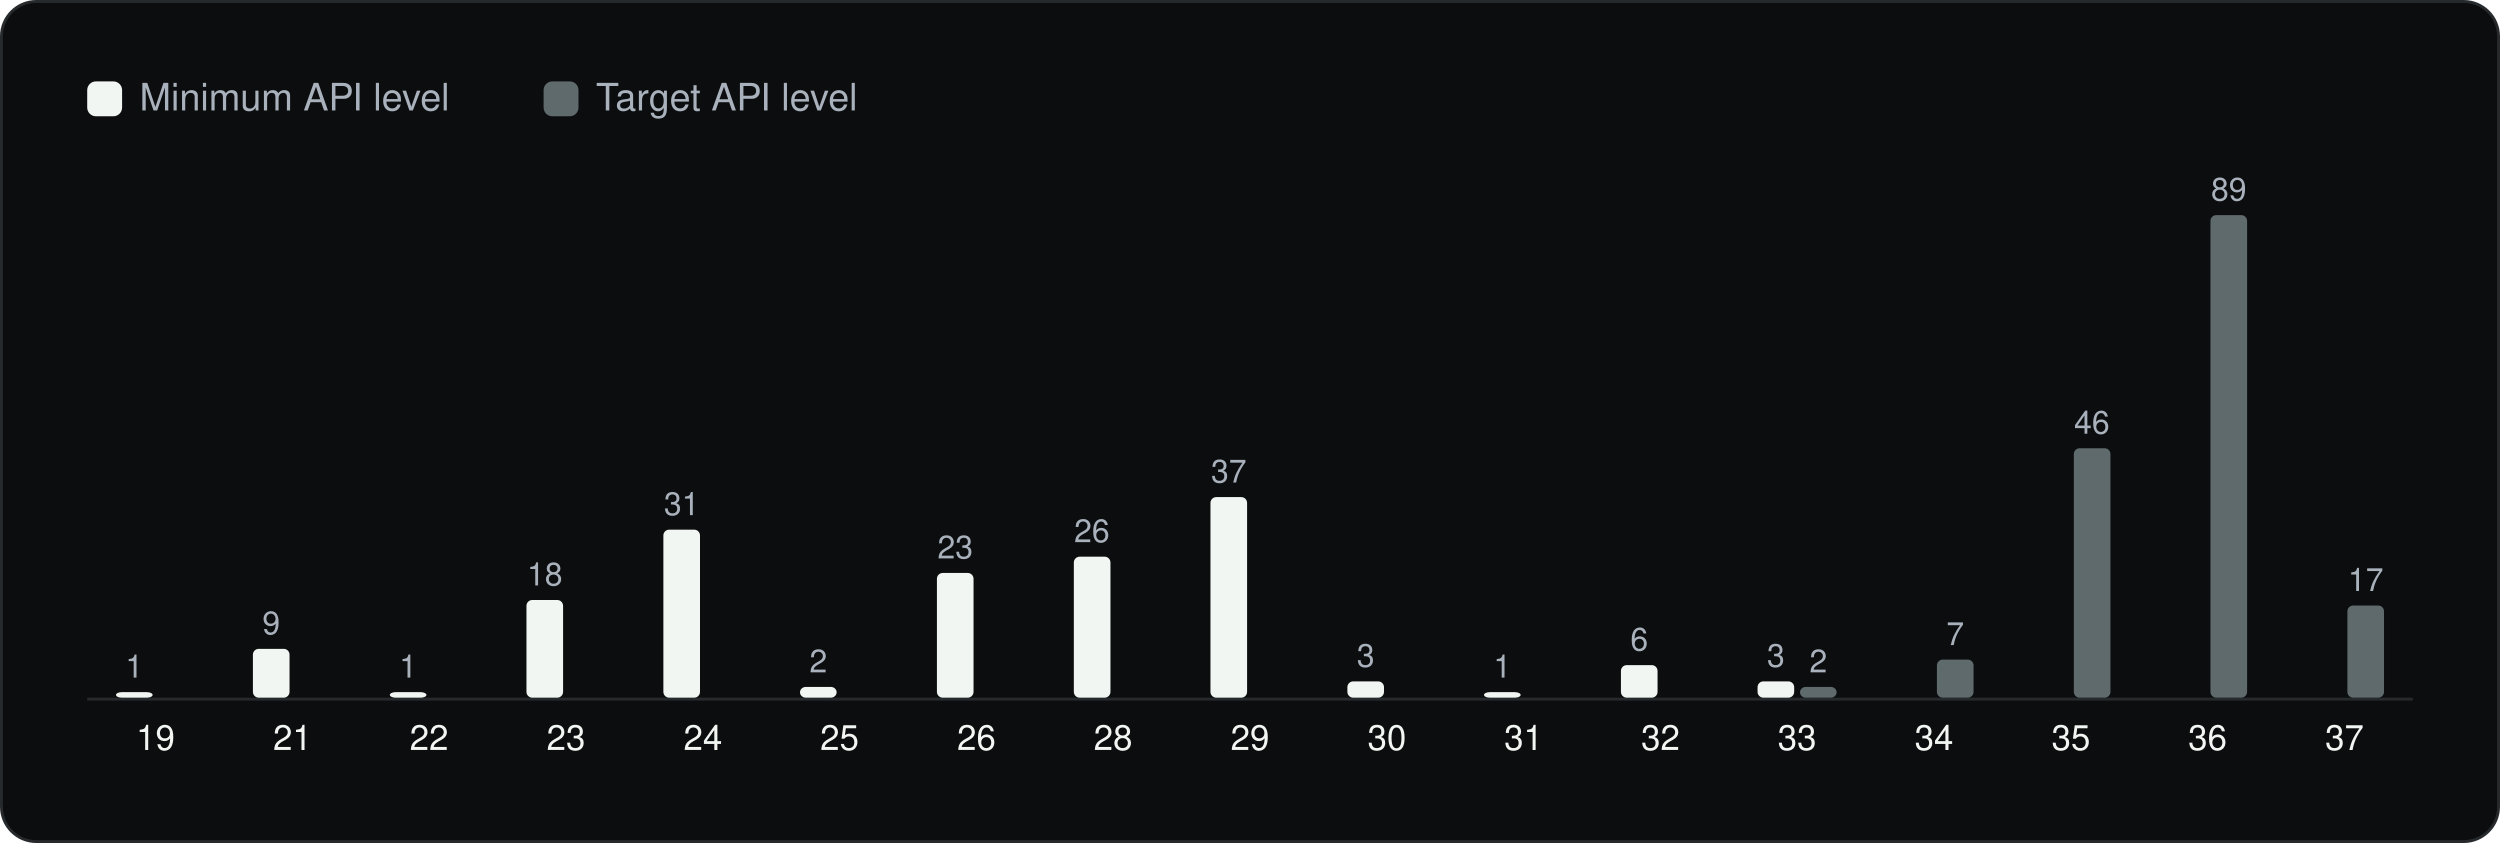
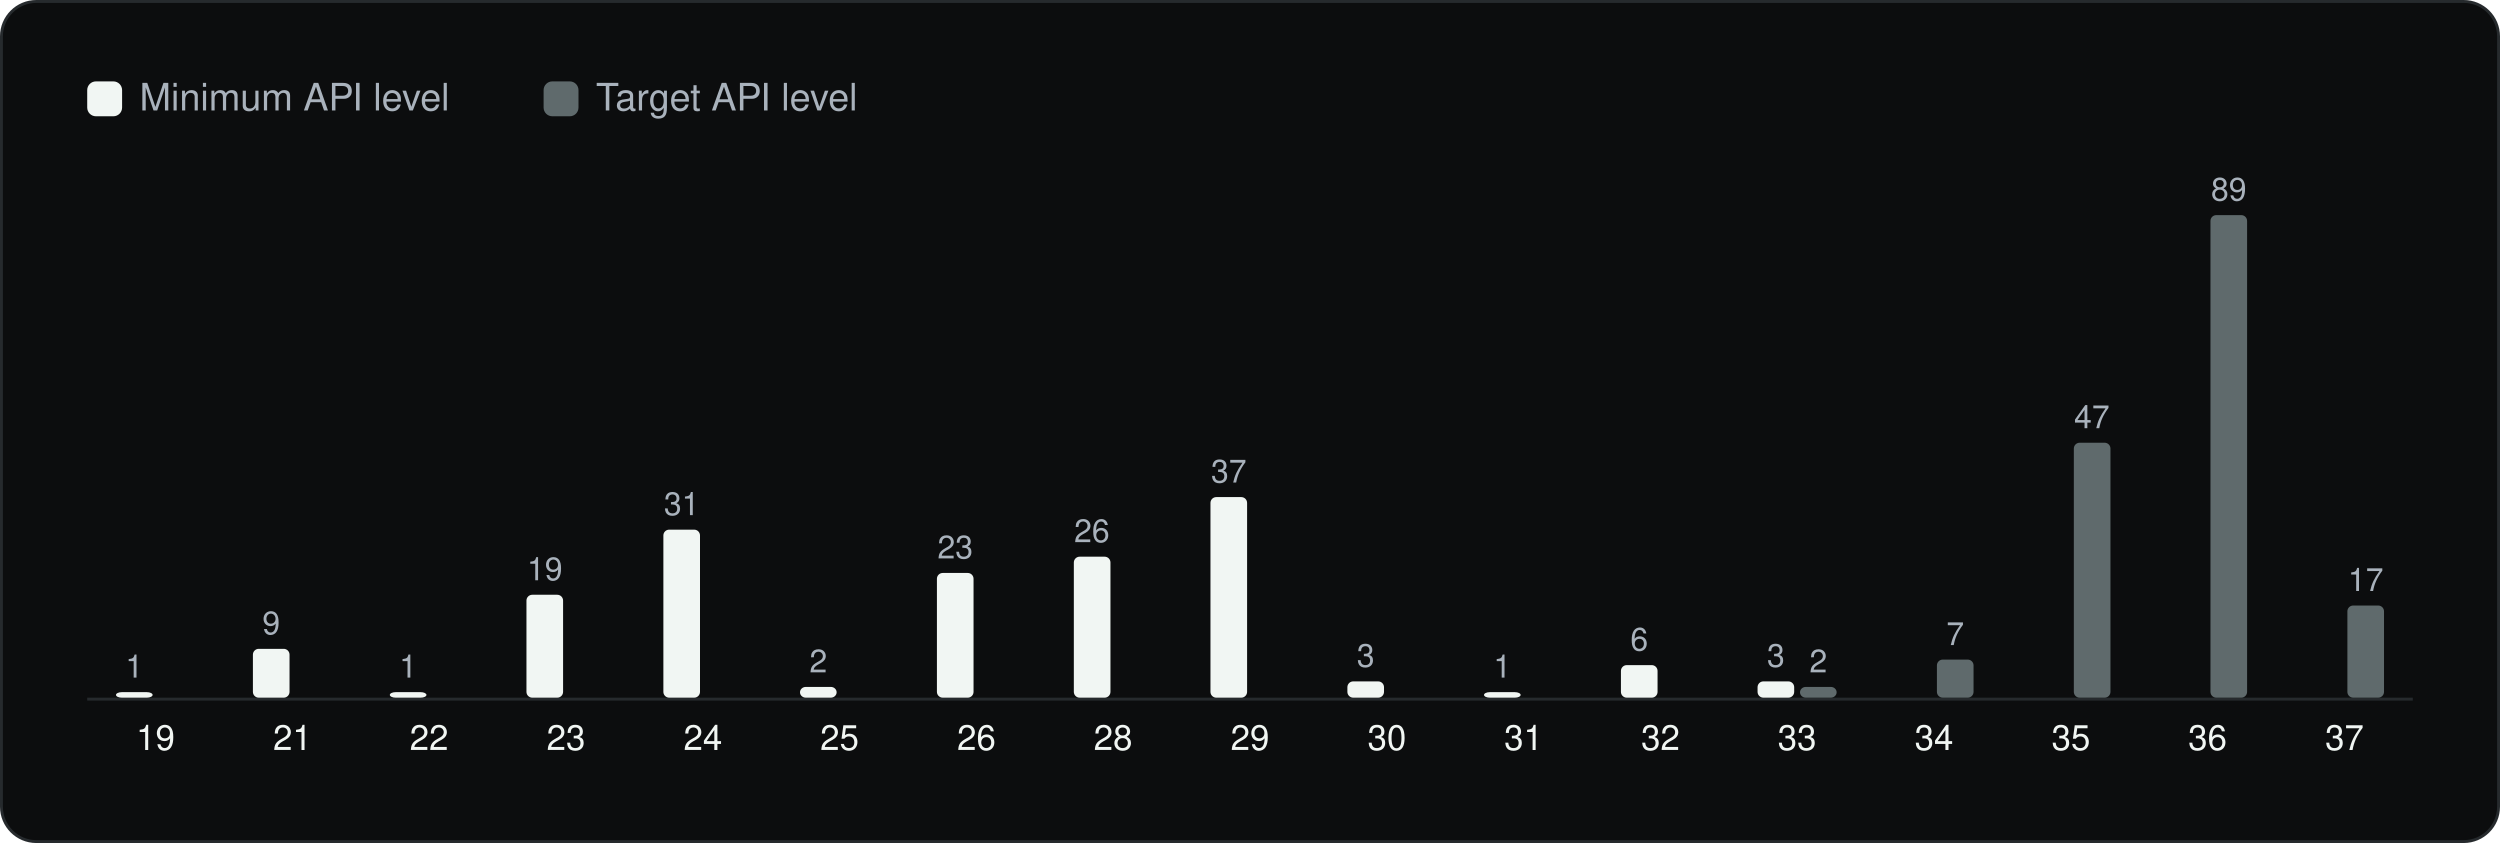
<svg xmlns="http://www.w3.org/2000/svg" viewBox="0 0 860 290" width="860" height="290" role="img" aria-label="Android API levels" font-family="Geist, -apple-system, BlinkMacSystemFont, 'Segoe UI', Helvetica, Arial, sans-serif">
  <rect x="0.5" y="0.5" width="859" height="289" rx="12" fill="#0C0D0E" stroke="#262A2D" />
  <g transform="translate(20 20)">
    <rect x="10" y="8" width="12" height="12" rx="3" fill="#F1F6F3" />
    <text x="28" y="18" font-size="13" fill="#A9B2BC">Minimum API level</text>
    <rect x="167.0" y="8" width="12" height="12" rx="3" fill="#5F6A6C" />
    <text x="185.0" y="18" font-size="13" fill="#A9B2BC">Target API level</text>
    <line x1="10" y1="220.5" x2="810" y2="220.5" stroke="#262A2D" />
    <rect x="19.9" y="218.1" width="12.6" height="1.9" rx="2" fill="#F1F6F3" />
    <text x="26.2" y="213.1" font-size="11" text-anchor="middle" fill="#A9B2BC">1</text>
    <text x="33.5" y="238.0" font-size="12" text-anchor="middle" fill="#F1F6F3">19</text>
    <rect x="67.0" y="203.2" width="12.6" height="16.8" rx="2" fill="#F1F6F3" />
    <text x="73.3" y="198.2" font-size="11" text-anchor="middle" fill="#A9B2BC">9</text>
    <text x="80.6" y="238.0" font-size="12" text-anchor="middle" fill="#F1F6F3">21</text>
    <rect x="114.1" y="218.1" width="12.6" height="1.9" rx="2" fill="#F1F6F3" />
    <text x="120.4" y="213.1" font-size="11" text-anchor="middle" fill="#A9B2BC">1</text>
    <text x="127.6" y="238.0" font-size="12" text-anchor="middle" fill="#F1F6F3">22</text>
-     <rect x="161.1" y="186.4" width="12.6" height="33.6" rx="2" fill="#F1F6F3" />
-     <text x="167.4" y="181.4" font-size="11" text-anchor="middle" fill="#A9B2BC">18</text>
+     <rect x="161.1" y="184.6" width="12.6" height="35.4" rx="2" fill="#F1F6F3" />
+     <text x="167.4" y="179.6" font-size="11" text-anchor="middle" fill="#A9B2BC">19</text>
    <text x="174.7" y="238.0" font-size="12" text-anchor="middle" fill="#F1F6F3">23</text>
    <rect x="208.2" y="162.2" width="12.6" height="57.8" rx="2" fill="#F1F6F3" />
    <text x="214.5" y="157.2" font-size="11" text-anchor="middle" fill="#A9B2BC">31</text>
    <text x="221.8" y="238.0" font-size="12" text-anchor="middle" fill="#F1F6F3">24</text>
    <rect x="255.2" y="216.3" width="12.6" height="3.7" rx="2" fill="#F1F6F3" />
    <text x="261.5" y="211.3" font-size="11" text-anchor="middle" fill="#A9B2BC">2</text>
    <text x="268.8" y="238.0" font-size="12" text-anchor="middle" fill="#F1F6F3">25</text>
    <rect x="302.3" y="177.1" width="12.6" height="42.9" rx="2" fill="#F1F6F3" />
    <text x="308.6" y="172.1" font-size="11" text-anchor="middle" fill="#A9B2BC">23</text>
    <text x="315.9" y="238.0" font-size="12" text-anchor="middle" fill="#F1F6F3">26</text>
    <rect x="349.4" y="171.5" width="12.6" height="48.5" rx="2" fill="#F1F6F3" />
    <text x="355.6" y="166.5" font-size="11" text-anchor="middle" fill="#A9B2BC">26</text>
    <text x="362.9" y="238.0" font-size="12" text-anchor="middle" fill="#F1F6F3">28</text>
    <rect x="396.4" y="151.0" width="12.6" height="69.0" rx="2" fill="#F1F6F3" />
    <text x="402.7" y="146.0" font-size="11" text-anchor="middle" fill="#A9B2BC">37</text>
    <text x="410.0" y="238.0" font-size="12" text-anchor="middle" fill="#F1F6F3">29</text>
    <rect x="443.5" y="214.4" width="12.6" height="5.6" rx="2" fill="#F1F6F3" />
    <text x="449.8" y="209.4" font-size="11" text-anchor="middle" fill="#A9B2BC">3</text>
    <text x="457.1" y="238.0" font-size="12" text-anchor="middle" fill="#F1F6F3">30</text>
    <rect x="490.5" y="218.1" width="12.6" height="1.9" rx="2" fill="#F1F6F3" />
    <text x="496.8" y="213.1" font-size="11" text-anchor="middle" fill="#A9B2BC">1</text>
    <text x="504.1" y="238.0" font-size="12" text-anchor="middle" fill="#F1F6F3">31</text>
    <rect x="537.6" y="208.8" width="12.6" height="11.2" rx="2" fill="#F1F6F3" />
    <text x="543.9" y="203.8" font-size="11" text-anchor="middle" fill="#A9B2BC">6</text>
    <text x="551.2" y="238.0" font-size="12" text-anchor="middle" fill="#F1F6F3">32</text>
    <rect x="584.6" y="214.4" width="12.6" height="5.6" rx="2" fill="#F1F6F3" />
    <text x="590.9" y="209.4" font-size="11" text-anchor="middle" fill="#A9B2BC">3</text>
    <rect x="599.2" y="216.3" width="12.6" height="3.7" rx="2" fill="#5F6A6C" />
    <text x="605.5" y="211.3" font-size="11" text-anchor="middle" fill="#A9B2BC">2</text>
    <text x="598.2" y="238.0" font-size="12" text-anchor="middle" fill="#F1F6F3">33</text>
    <rect x="646.3" y="206.9" width="12.6" height="13.1" rx="2" fill="#5F6A6C" />
    <text x="652.6" y="201.9" font-size="11" text-anchor="middle" fill="#A9B2BC">7</text>
    <text x="645.3" y="238.0" font-size="12" text-anchor="middle" fill="#F1F6F3">34</text>
-     <rect x="693.4" y="134.2" width="12.6" height="85.8" rx="2" fill="#5F6A6C" />
-     <text x="699.6" y="129.2" font-size="11" text-anchor="middle" fill="#A9B2BC">46</text>
+     <rect x="693.4" y="132.3" width="12.6" height="87.7" rx="2" fill="#5F6A6C" />
+     <text x="699.6" y="127.3" font-size="11" text-anchor="middle" fill="#A9B2BC">47</text>
    <text x="692.4" y="238.0" font-size="12" text-anchor="middle" fill="#F1F6F3">35</text>
    <rect x="740.4" y="54.0" width="12.6" height="166.0" rx="2" fill="#5F6A6C" />
    <text x="746.7" y="49.0" font-size="11" text-anchor="middle" fill="#A9B2BC">89</text>
    <text x="739.4" y="238.0" font-size="12" text-anchor="middle" fill="#F1F6F3">36</text>
    <rect x="787.5" y="188.3" width="12.6" height="31.7" rx="2" fill="#5F6A6C" />
    <text x="793.8" y="183.3" font-size="11" text-anchor="middle" fill="#A9B2BC">17</text>
    <text x="786.5" y="238.0" font-size="12" text-anchor="middle" fill="#F1F6F3">37</text>
  </g>
</svg>
